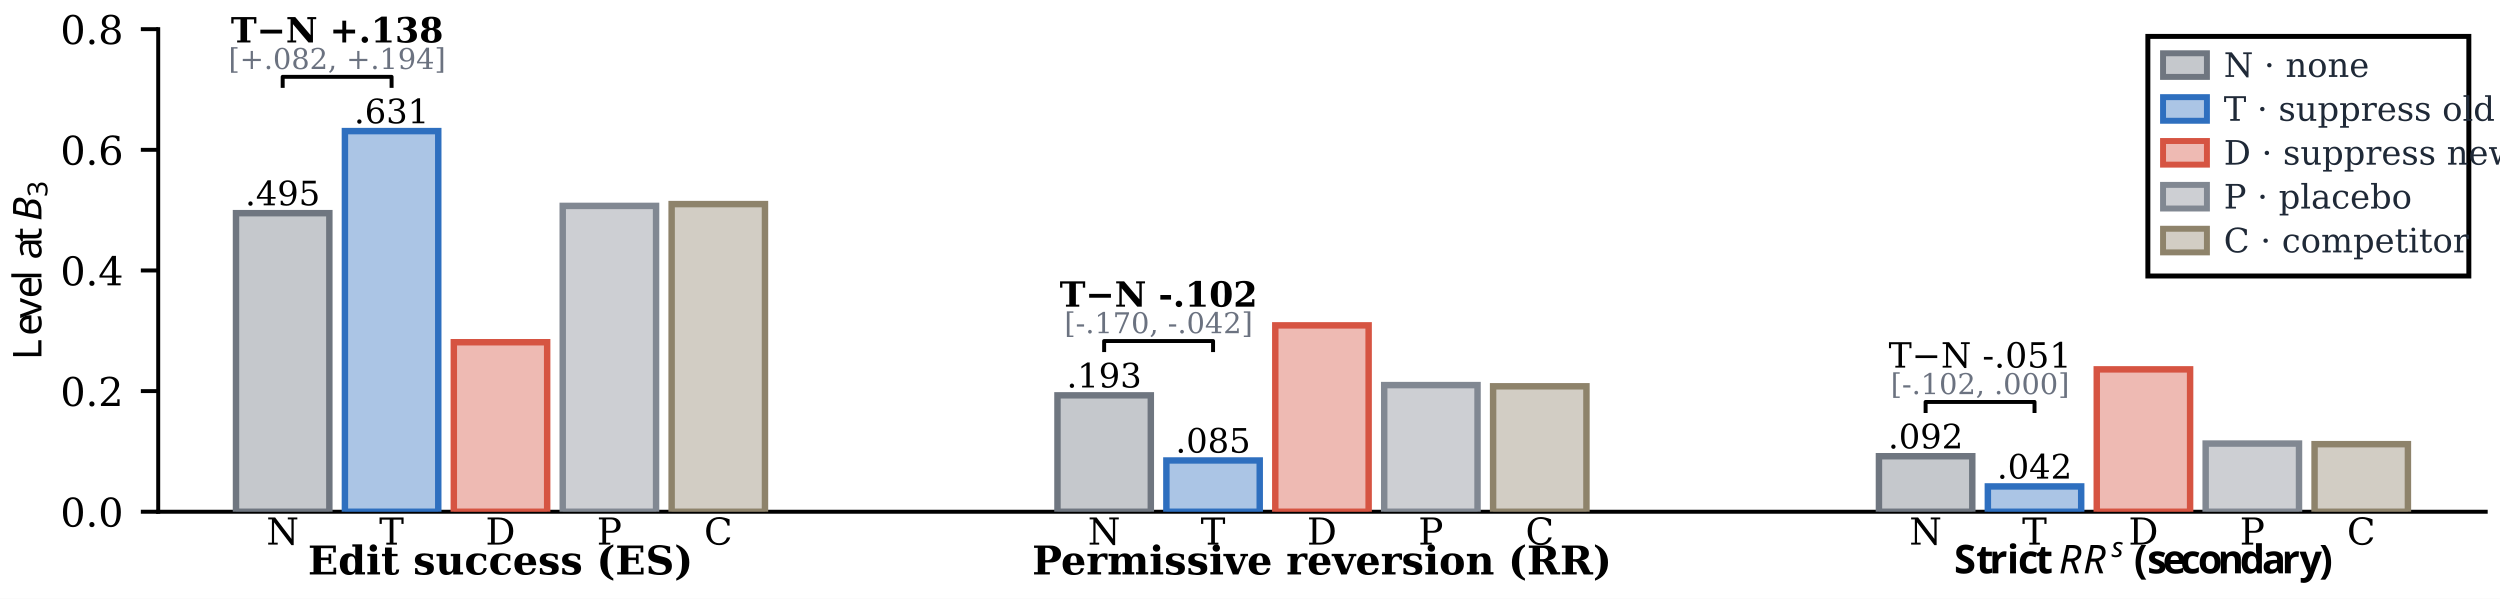
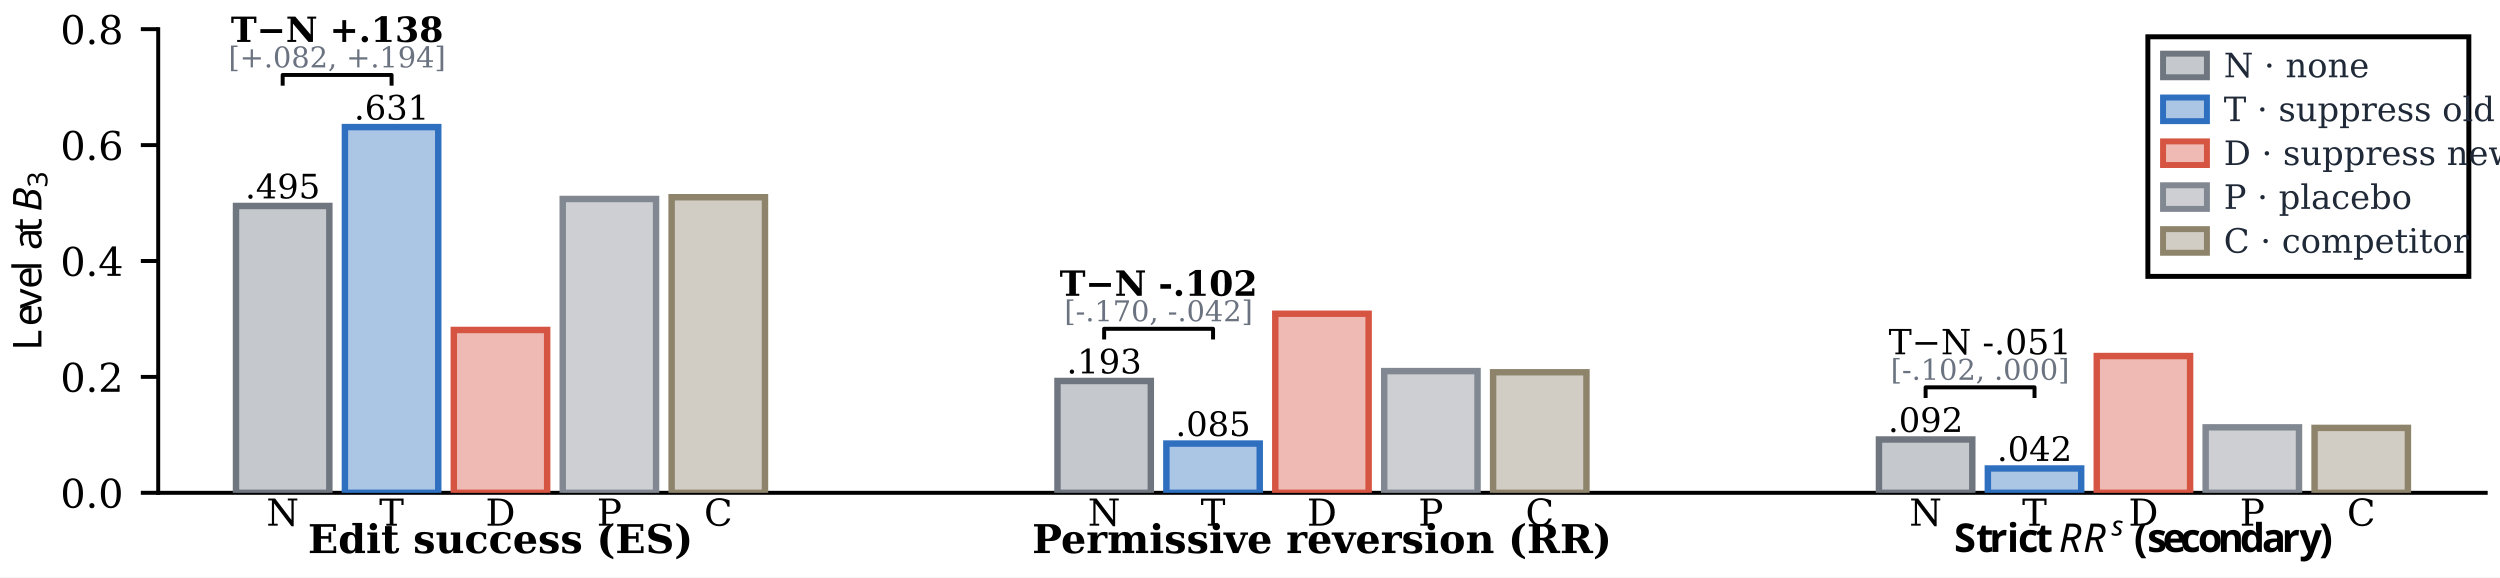
- <svg xmlns="http://www.w3.org/2000/svg" xmlns:xlink="http://www.w3.org/1999/xlink" width="503.76pt" height="120.64pt" viewBox="0 0 503.76 120.64" version="1.1">
+ <svg xmlns="http://www.w3.org/2000/svg" xmlns:xlink="http://www.w3.org/1999/xlink" width="503.76pt" height="116.329pt" viewBox="0 0 503.76 116.329" version="1.1">
  <defs>
    <style type="text/css">*{stroke-linejoin: round; stroke-linecap: butt}</style>
  </defs>
  <g id="figure_1">
    <g id="patch_1">
-       <path d="M 0 120.64 L 503.76 120.64 L 503.76 0 L 0 0 z " style="fill: #ffffff" />
+       <path d="M 0 116.329 L 503.76 116.329 L 503.76 0 L 0 0 z " style="fill: #ffffff" />
    </g>
    <g id="axes_1">
      <g id="patch_2">
-         <path d="M 31.88 103.119 L 500.88 103.119 L 500.88 5.88 L 31.88 5.88 z " style="fill: #ffffff" />
+         <path d="M 31.88 99.304 L 500.88 99.304 L 500.88 5.88 L 31.88 5.88 z " style="fill: #ffffff" />
      </g>
      <g id="matplotlib.axis_1">
        <g id="xtick_1">
          <g id="line2d_1" />
          <g id="text_1">
-             <text style="font-size: 7.5px; font-family: 'STIXGeneral', 'DejaVu Serif', serif; text-anchor: middle" x="56.96" y="109.744" transform="rotate(-0 56.96019 109.7438)">N</text>
+             <text style="font-size: 7.5px; font-family: 'STIXGeneral', 'DejaVu Serif', serif; text-anchor: middle" x="56.96" y="105.929" transform="rotate(-0 56.96019 105.9292)">N</text>
          </g>
        </g>
        <g id="xtick_2">
          <g id="line2d_2" />
          <g id="text_2">
-             <text style="font-size: 7.5px; font-family: 'STIXGeneral', 'DejaVu Serif', serif; text-anchor: middle" x="78.905" y="109.744" transform="rotate(-0 78.90535 109.7438)">T</text>
+             <text style="font-size: 7.5px; font-family: 'STIXGeneral', 'DejaVu Serif', serif; text-anchor: middle" x="78.905" y="105.929" transform="rotate(-0 78.90535 105.9292)">T</text>
          </g>
        </g>
        <g id="xtick_3">
          <g id="line2d_3" />
          <g id="text_3">
-             <text style="font-size: 7.5px; font-family: 'STIXGeneral', 'DejaVu Serif', serif; text-anchor: middle" x="100.851" y="109.744" transform="rotate(-0 100.8505 109.7438)">D</text>
+             <text style="font-size: 7.5px; font-family: 'STIXGeneral', 'DejaVu Serif', serif; text-anchor: middle" x="100.851" y="105.929" transform="rotate(-0 100.8505 105.9292)">D</text>
          </g>
        </g>
        <g id="xtick_4">
          <g id="line2d_4" />
          <g id="text_4">
-             <text style="font-size: 7.5px; font-family: 'STIXGeneral', 'DejaVu Serif', serif; text-anchor: middle" x="122.796" y="109.744" transform="rotate(-0 122.7957 109.7438)">P</text>
+             <text style="font-size: 7.5px; font-family: 'STIXGeneral', 'DejaVu Serif', serif; text-anchor: middle" x="122.796" y="105.929" transform="rotate(-0 122.7957 105.9292)">P</text>
          </g>
        </g>
        <g id="xtick_5">
          <g id="line2d_5" />
          <g id="text_5">
-             <text style="font-size: 7.5px; font-family: 'STIXGeneral', 'DejaVu Serif', serif; text-anchor: middle" x="144.741" y="109.744" transform="rotate(-0 144.7408 109.7438)">C</text>
+             <text style="font-size: 7.5px; font-family: 'STIXGeneral', 'DejaVu Serif', serif; text-anchor: middle" x="144.741" y="105.929" transform="rotate(-0 144.7408 105.9292)">C</text>
          </g>
        </g>
        <g id="xtick_6">
          <g id="line2d_6" />
          <g id="text_6">
-             <text style="font-size: 7.5px; font-family: 'STIXGeneral', 'DejaVu Serif', serif; text-anchor: middle" x="222.489" y="109.744" transform="rotate(-0 222.4894 109.7438)">N</text>
+             <text style="font-size: 7.5px; font-family: 'STIXGeneral', 'DejaVu Serif', serif; text-anchor: middle" x="222.489" y="105.929" transform="rotate(-0 222.4894 105.9292)">N</text>
          </g>
        </g>
        <g id="xtick_7">
          <g id="line2d_7" />
          <g id="text_7">
-             <text style="font-size: 7.5px; font-family: 'STIXGeneral', 'DejaVu Serif', serif; text-anchor: middle" x="244.435" y="109.744" transform="rotate(-0 244.4346 109.7438)">T</text>
+             <text style="font-size: 7.5px; font-family: 'STIXGeneral', 'DejaVu Serif', serif; text-anchor: middle" x="244.435" y="105.929" transform="rotate(-0 244.4346 105.9292)">T</text>
          </g>
        </g>
        <g id="xtick_8">
          <g id="line2d_8" />
          <g id="text_8">
-             <text style="font-size: 7.5px; font-family: 'STIXGeneral', 'DejaVu Serif', serif; text-anchor: middle" x="266.38" y="109.744" transform="rotate(-0 266.3798 109.7438)">D</text>
+             <text style="font-size: 7.5px; font-family: 'STIXGeneral', 'DejaVu Serif', serif; text-anchor: middle" x="266.38" y="105.929" transform="rotate(-0 266.3798 105.9292)">D</text>
          </g>
        </g>
        <g id="xtick_9">
          <g id="line2d_9" />
          <g id="text_9">
-             <text style="font-size: 7.5px; font-family: 'STIXGeneral', 'DejaVu Serif', serif; text-anchor: middle" x="288.325" y="109.744" transform="rotate(-0 288.3249 109.7438)">P</text>
+             <text style="font-size: 7.5px; font-family: 'STIXGeneral', 'DejaVu Serif', serif; text-anchor: middle" x="288.325" y="105.929" transform="rotate(-0 288.3249 105.9292)">P</text>
          </g>
        </g>
        <g id="xtick_10">
          <g id="line2d_10" />
          <g id="text_10">
-             <text style="font-size: 7.5px; font-family: 'STIXGeneral', 'DejaVu Serif', serif; text-anchor: middle" x="310.27" y="109.744" transform="rotate(-0 310.2701 109.7438)">C</text>
+             <text style="font-size: 7.5px; font-family: 'STIXGeneral', 'DejaVu Serif', serif; text-anchor: middle" x="310.27" y="105.929" transform="rotate(-0 310.2701 105.9292)">C</text>
          </g>
        </g>
        <g id="xtick_11">
          <g id="line2d_11" />
          <g id="text_11">
-             <text style="font-size: 7.5px; font-family: 'STIXGeneral', 'DejaVu Serif', serif; text-anchor: middle" x="388.019" y="109.744" transform="rotate(-0 388.0187 109.7438)">N</text>
+             <text style="font-size: 7.5px; font-family: 'STIXGeneral', 'DejaVu Serif', serif; text-anchor: middle" x="388.019" y="105.929" transform="rotate(-0 388.0187 105.9292)">N</text>
          </g>
        </g>
        <g id="xtick_12">
          <g id="line2d_12" />
          <g id="text_12">
-             <text style="font-size: 7.5px; font-family: 'STIXGeneral', 'DejaVu Serif', serif; text-anchor: middle" x="409.964" y="109.744" transform="rotate(-0 409.9638 109.7438)">T</text>
+             <text style="font-size: 7.5px; font-family: 'STIXGeneral', 'DejaVu Serif', serif; text-anchor: middle" x="409.964" y="105.929" transform="rotate(-0 409.9638 105.9292)">T</text>
          </g>
        </g>
        <g id="xtick_13">
          <g id="line2d_13" />
          <g id="text_13">
-             <text style="font-size: 7.5px; font-family: 'STIXGeneral', 'DejaVu Serif', serif; text-anchor: middle" x="431.909" y="109.744" transform="rotate(-0 431.909 109.7438)">D</text>
+             <text style="font-size: 7.5px; font-family: 'STIXGeneral', 'DejaVu Serif', serif; text-anchor: middle" x="431.909" y="105.929" transform="rotate(-0 431.909 105.9292)">D</text>
          </g>
        </g>
        <g id="xtick_14">
          <g id="line2d_14" />
          <g id="text_14">
-             <text style="font-size: 7.5px; font-family: 'STIXGeneral', 'DejaVu Serif', serif; text-anchor: middle" x="453.854" y="109.744" transform="rotate(-0 453.8542 109.7438)">P</text>
+             <text style="font-size: 7.5px; font-family: 'STIXGeneral', 'DejaVu Serif', serif; text-anchor: middle" x="453.854" y="105.929" transform="rotate(-0 453.8542 105.9292)">P</text>
          </g>
        </g>
        <g id="xtick_15">
          <g id="line2d_15" />
          <g id="text_15">
-             <text style="font-size: 7.5px; font-family: 'STIXGeneral', 'DejaVu Serif', serif; text-anchor: middle" x="475.799" y="109.744" transform="rotate(-0 475.7993 109.7438)">C</text>
+             <text style="font-size: 7.5px; font-family: 'STIXGeneral', 'DejaVu Serif', serif; text-anchor: middle" x="475.799" y="105.929" transform="rotate(-0 475.7993 105.9292)">C</text>
          </g>
        </g>
      </g>
      <g id="matplotlib.axis_2">
        <g id="ytick_1">
          <g id="line2d_16">
            <defs>
              <path id="mbc49f7c430" d="M 0 0 L -3.5 0 " style="stroke: #000000; stroke-width: 0.8" />
            </defs>
            <g>
-               <use xlink:href="#mbc49f7c430" x="31.88" y="103.119" style="stroke: #000000; stroke-width: 0.8" />
+               <use xlink:href="#mbc49f7c430" x="31.88" y="99.304" style="stroke: #000000; stroke-width: 0.8" />
            </g>
          </g>
          <g id="text_16">
-             <text style="font-size: 8px; font-family: 'STIXGeneral', 'DejaVu Serif', serif; text-anchor: end" x="24.88" y="106.119" transform="rotate(-0 24.88 106.1188)">0.0</text>
+             <text style="font-size: 8px; font-family: 'STIXGeneral', 'DejaVu Serif', serif; text-anchor: end" x="24.88" y="102.304" transform="rotate(-0 24.88 102.3042)">0.0</text>
          </g>
        </g>
        <g id="ytick_2">
          <g id="line2d_17">
            <g>
-               <use xlink:href="#mbc49f7c430" x="31.88" y="78.809" style="stroke: #000000; stroke-width: 0.8" />
+               <use xlink:href="#mbc49f7c430" x="31.88" y="75.948" style="stroke: #000000; stroke-width: 0.8" />
            </g>
          </g>
          <g id="text_17">
-             <text style="font-size: 8px; font-family: 'STIXGeneral', 'DejaVu Serif', serif; text-anchor: end" x="24.88" y="81.809" transform="rotate(-0 24.88 81.80913)">0.2</text>
+             <text style="font-size: 8px; font-family: 'STIXGeneral', 'DejaVu Serif', serif; text-anchor: end" x="24.88" y="78.948" transform="rotate(-0 24.88 78.94816)">0.2</text>
          </g>
        </g>
        <g id="ytick_3">
          <g id="line2d_18">
            <g>
-               <use xlink:href="#mbc49f7c430" x="31.88" y="54.499" style="stroke: #000000; stroke-width: 0.8" />
+               <use xlink:href="#mbc49f7c430" x="31.88" y="52.592" style="stroke: #000000; stroke-width: 0.8" />
            </g>
          </g>
          <g id="text_18">
-             <text style="font-size: 8px; font-family: 'STIXGeneral', 'DejaVu Serif', serif; text-anchor: end" x="24.88" y="57.499" transform="rotate(-0 24.88 57.49942)">0.4</text>
+             <text style="font-size: 8px; font-family: 'STIXGeneral', 'DejaVu Serif', serif; text-anchor: end" x="24.88" y="55.592" transform="rotate(-0 24.88 55.59211)">0.4</text>
          </g>
        </g>
        <g id="ytick_4">
          <g id="line2d_19">
            <g>
-               <use xlink:href="#mbc49f7c430" x="31.88" y="30.19" style="stroke: #000000; stroke-width: 0.8" />
+               <use xlink:href="#mbc49f7c430" x="31.88" y="29.236" style="stroke: #000000; stroke-width: 0.8" />
            </g>
          </g>
          <g id="text_19">
-             <text style="font-size: 8px; font-family: 'STIXGeneral', 'DejaVu Serif', serif; text-anchor: end" x="24.88" y="33.19" transform="rotate(-0 24.88 33.18971)">0.6</text>
+             <text style="font-size: 8px; font-family: 'STIXGeneral', 'DejaVu Serif', serif; text-anchor: end" x="24.88" y="32.236" transform="rotate(-0 24.88 32.23606)">0.6</text>
          </g>
        </g>
        <g id="ytick_5">
          <g id="line2d_20">
            <g>
              <use xlink:href="#mbc49f7c430" x="31.88" y="5.88" style="stroke: #000000; stroke-width: 0.8" />
            </g>
          </g>
          <g id="text_20">
            <text style="font-size: 8px; font-family: 'STIXGeneral', 'DejaVu Serif', serif; text-anchor: end" x="24.88" y="8.88" transform="rotate(-0 24.88 8.88)">0.8</text>
          </g>
        </g>
        <g id="text_21">
-           <g transform="translate(8.88 72.53942) rotate(-90)">
+           <g transform="translate(8.88 70.63211) rotate(-90)">
            <text>
              <tspan x="0" y="-0.531" style="font-size: 8px; font-family: 'STIXGeneral'">L</tspan>
              <tspan x="4.888" y="-0.531" style="font-size: 8px; font-family: 'STIXGeneral'">e</tspan>
              <tspan x="8.44" y="-0.531" style="font-size: 8px; font-family: 'STIXGeneral'">v</tspan>
              <tspan x="12.44" y="-0.531" style="font-size: 8px; font-family: 'STIXGeneral'">e</tspan>
              <tspan x="15.992" y="-0.531" style="font-size: 8px; font-family: 'STIXGeneral'">l</tspan>
              <tspan x="18.216" y="-0.531" style="font-size: 8px; font-family: 'STIXGeneral'"> </tspan>
              <tspan x="20.216" y="-0.531" style="font-size: 8px; font-family: 'STIXGeneral'">a</tspan>
              <tspan x="23.768" y="-0.531" style="font-size: 8px; font-family: 'STIXGeneral'">t</tspan>
              <tspan x="25.992" y="-0.531" style="font-size: 8px; font-family: 'STIXGeneral'"> </tspan>
              <tspan x="27.992" y="-0.531" style="font-style: italic; font-size: 8px; font-family: 'STIXGeneral'">B</tspan>
              <tspan x="32.88" y="0.669" style="font-size: 5.6px; font-family: 'STIXGeneral'">3</tspan>
            </text>
          </g>
        </g>
      </g>
      <g id="patch_3">
-         <path d="M 31.88 103.119 L 31.88 5.88 " style="fill: none; stroke: #000000; stroke-width: 0.8; stroke-linejoin: miter; stroke-linecap: square" />
+         <path d="M 31.88 99.304 L 31.88 5.88 " style="fill: none; stroke: #000000; stroke-width: 0.8; stroke-linejoin: miter; stroke-linecap: square" />
      </g>
      <g id="patch_4">
-         <path d="M 31.88 103.119 L 500.88 103.119 " style="fill: none; stroke: #000000; stroke-width: 0.8; stroke-linejoin: miter; stroke-linecap: square" />
+         <path d="M 31.88 99.304 L 500.88 99.304 " style="fill: none; stroke: #000000; stroke-width: 0.8; stroke-linejoin: miter; stroke-linecap: square" />
      </g>
      <g id="patch_5">
-         <path d="M 47.555 103.119 L 66.365 103.119 L 66.365 42.952 L 47.555 42.952 z " clip-path="url(#p5ff59bbae6)" style="fill: #6f7680; fill-opacity: 0.4; stroke: #6f7680; stroke-width: 1.3; stroke-linejoin: miter" />
+         <path d="M 47.555 99.304 L 66.365 99.304 L 66.365 41.498 L 47.555 41.498 z " clip-path="url(#p9f3fdbaadb)" style="fill: #6f7680; fill-opacity: 0.4; stroke: #6f7680; stroke-width: 1.3; stroke-linejoin: miter" />
      </g>
      <g id="patch_6">
-         <path d="M 69.5 103.119 L 88.31 103.119 L 88.31 26.422 L 69.5 26.422 z " clip-path="url(#p5ff59bbae6)" style="fill: #2e6fbf; fill-opacity: 0.4; stroke: #2e6fbf; stroke-width: 1.3; stroke-linejoin: miter" />
+         <path d="M 69.5 99.304 L 88.31 99.304 L 88.31 25.616 L 69.5 25.616 z " clip-path="url(#p9f3fdbaadb)" style="fill: #2e6fbf; fill-opacity: 0.4; stroke: #2e6fbf; stroke-width: 1.3; stroke-linejoin: miter" />
      </g>
      <g id="patch_7">
-         <path d="M 91.445 103.119 L 110.256 103.119 L 110.256 68.964 L 91.445 68.964 z " clip-path="url(#p5ff59bbae6)" style="fill: #d65442; fill-opacity: 0.4; stroke: #d65442; stroke-width: 1.3; stroke-linejoin: miter" />
+         <path d="M 91.445 99.304 L 110.256 99.304 L 110.256 66.489 L 91.445 66.489 z " clip-path="url(#p9f3fdbaadb)" style="fill: #d65442; fill-opacity: 0.4; stroke: #d65442; stroke-width: 1.3; stroke-linejoin: miter" />
      </g>
      <g id="patch_8">
-         <path d="M 113.391 103.119 L 132.201 103.119 L 132.201 41.494 L 113.391 41.494 z " clip-path="url(#p5ff59bbae6)" style="fill: url(#h55635ff475); fill-opacity: 0.4; stroke: #818892; stroke-width: 1.3; stroke-linejoin: miter" />
+         <path d="M 113.391 99.304 L 132.201 99.304 L 132.201 40.097 L 113.391 40.097 z " clip-path="url(#p9f3fdbaadb)" style="fill: url(#h55635ff475); fill-opacity: 0.4; stroke: #818892; stroke-width: 1.3; stroke-linejoin: miter" />
      </g>
      <g id="patch_9">
-         <path d="M 135.336 103.119 L 154.146 103.119 L 154.146 41.129 L 135.336 41.129 z " clip-path="url(#p5ff59bbae6)" style="fill: url(#h668cf0368a); fill-opacity: 0.4; stroke: #8e836b; stroke-width: 1.3; stroke-linejoin: miter" />
+         <path d="M 135.336 99.304 L 154.146 99.304 L 154.146 39.746 L 135.336 39.746 z " clip-path="url(#p9f3fdbaadb)" style="fill: url(#h668cf0368a); fill-opacity: 0.4; stroke: #8e836b; stroke-width: 1.3; stroke-linejoin: miter" />
      </g>
      <g id="text_22">
-         <text style="font-size: 6.8px; font-family: 'STIXGeneral', 'DejaVu Serif', serif; text-anchor: middle" x="56.96" y="41.372" transform="rotate(-0 56.96019 41.37217)">.495</text>
+         <text style="font-size: 6.8px; font-family: 'STIXGeneral', 'DejaVu Serif', serif; text-anchor: middle" x="56.96" y="39.98" transform="rotate(-0 56.96019 39.97984)">.495</text>
      </g>
      <g id="text_23">
-         <text style="font-size: 6.8px; font-family: 'STIXGeneral', 'DejaVu Serif', serif; text-anchor: middle" x="78.905" y="24.842" transform="rotate(-0 78.90535 24.84157)">.631</text>
+         <text style="font-size: 6.8px; font-family: 'STIXGeneral', 'DejaVu Serif', serif; text-anchor: middle" x="78.905" y="24.098" transform="rotate(-0 78.90535 24.09772)">.631</text>
      </g>
      <g id="text_24">
-         <text style="font-weight: 700; font-size: 7px; font-family: 'STIXGeneral', 'DejaVu Serif', serif; text-anchor: middle" x="67.933" y="8.554" transform="rotate(-0 67.93277 8.554068)">T−N +.138</text>
+         <text style="font-weight: 700; font-size: 7px; font-family: 'STIXGeneral', 'DejaVu Serif', serif; text-anchor: middle" x="67.933" y="8.449" transform="rotate(-0 67.93277 8.449166)">T−N +.138</text>
      </g>
      <g id="text_25">
-         <text style="font-size: 5.8px; font-family: 'STIXGeneral', 'DejaVu Serif', serif; text-anchor: middle; fill: #6b7280" x="67.933" y="13.902" transform="rotate(-0 67.93277 13.9022)">[+.082, +.194]</text>
+         <text style="font-size: 5.8px; font-family: 'STIXGeneral', 'DejaVu Serif', serif; text-anchor: middle; fill: #6b7280" x="67.933" y="13.587" transform="rotate(-0 67.93277 13.5875)">[+.082, +.194]</text>
      </g>
      <g id="text_26">
-         <text style="font-weight: 700; font-size: 8px; font-family: 'STIXGeneral', 'DejaVu Serif', serif; text-anchor: middle" x="100.851" y="115.76" transform="rotate(-0 100.8505 115.7599)">Edit success (ES)</text>
+         <text style="font-weight: 700; font-size: 8px; font-family: 'STIXGeneral', 'DejaVu Serif', serif; text-anchor: middle" x="100.851" y="111.449" transform="rotate(-0 100.8505 111.4494)">Edit success (ES)</text>
      </g>
      <g id="patch_10">
-         <path d="M 213.084 103.119 L 231.895 103.119 L 231.895 79.66 L 213.084 79.66 z " clip-path="url(#p5ff59bbae6)" style="fill: #6f7680; fill-opacity: 0.4; stroke: #6f7680; stroke-width: 1.3; stroke-linejoin: miter" />
+         <path d="M 213.084 99.304 L 231.895 99.304 L 231.895 76.766 L 213.084 76.766 z " clip-path="url(#p9f3fdbaadb)" style="fill: #6f7680; fill-opacity: 0.4; stroke: #6f7680; stroke-width: 1.3; stroke-linejoin: miter" />
      </g>
      <g id="patch_11">
-         <path d="M 235.03 103.119 L 253.84 103.119 L 253.84 92.787 L 235.03 92.787 z " clip-path="url(#p5ff59bbae6)" style="fill: #2e6fbf; fill-opacity: 0.4; stroke: #2e6fbf; stroke-width: 1.3; stroke-linejoin: miter" />
+         <path d="M 235.03 99.304 L 253.84 99.304 L 253.84 89.378 L 235.03 89.378 z " clip-path="url(#p9f3fdbaadb)" style="fill: #2e6fbf; fill-opacity: 0.4; stroke: #2e6fbf; stroke-width: 1.3; stroke-linejoin: miter" />
      </g>
      <g id="patch_12">
-         <path d="M 256.975 103.119 L 275.785 103.119 L 275.785 65.56 L 256.975 65.56 z " clip-path="url(#p5ff59bbae6)" style="fill: #d65442; fill-opacity: 0.4; stroke: #d65442; stroke-width: 1.3; stroke-linejoin: miter" />
+         <path d="M 256.975 99.304 L 275.785 99.304 L 275.785 63.219 L 256.975 63.219 z " clip-path="url(#p9f3fdbaadb)" style="fill: #d65442; fill-opacity: 0.4; stroke: #d65442; stroke-width: 1.3; stroke-linejoin: miter" />
      </g>
      <g id="patch_13">
-         <path d="M 278.92 103.119 L 297.73 103.119 L 297.73 77.594 L 278.92 77.594 z " clip-path="url(#p5ff59bbae6)" style="fill: url(#h55635ff475); fill-opacity: 0.4; stroke: #818892; stroke-width: 1.3; stroke-linejoin: miter" />
+         <path d="M 278.92 99.304 L 297.73 99.304 L 297.73 74.78 L 278.92 74.78 z " clip-path="url(#p9f3fdbaadb)" style="fill: url(#h55635ff475); fill-opacity: 0.4; stroke: #818892; stroke-width: 1.3; stroke-linejoin: miter" />
      </g>
      <g id="patch_14">
-         <path d="M 300.865 103.119 L 319.675 103.119 L 319.675 77.837 L 300.865 77.837 z " clip-path="url(#p5ff59bbae6)" style="fill: url(#h668cf0368a); fill-opacity: 0.4; stroke: #8e836b; stroke-width: 1.3; stroke-linejoin: miter" />
+         <path d="M 300.865 99.304 L 319.675 99.304 L 319.675 75.014 L 300.865 75.014 z " clip-path="url(#p9f3fdbaadb)" style="fill: url(#h668cf0368a); fill-opacity: 0.4; stroke: #8e836b; stroke-width: 1.3; stroke-linejoin: miter" />
      </g>
      <g id="text_27">
-         <text style="font-size: 6.8px; font-family: 'STIXGeneral', 'DejaVu Serif', serif; text-anchor: middle" x="222.489" y="78.08" transform="rotate(-0 222.4894 78.07984)">.193</text>
+         <text style="font-size: 6.8px; font-family: 'STIXGeneral', 'DejaVu Serif', serif; text-anchor: middle" x="222.489" y="75.247" transform="rotate(-0 222.4894 75.24748)">.193</text>
      </g>
      <g id="text_28">
-         <text style="font-size: 6.8px; font-family: 'STIXGeneral', 'DejaVu Serif', serif; text-anchor: middle" x="244.435" y="91.207" transform="rotate(-0 244.4346 91.20708)">.085</text>
+         <text style="font-size: 6.8px; font-family: 'STIXGeneral', 'DejaVu Serif', serif; text-anchor: middle" x="244.435" y="87.86" transform="rotate(-0 244.4346 87.85975)">.085</text>
      </g>
      <g id="text_29">
-         <text style="font-weight: 700; font-size: 7px; font-family: 'STIXGeneral', 'DejaVu Serif', serif; text-anchor: middle" x="233.462" y="61.792" transform="rotate(-0 233.462 61.79233)">T−N -.102</text>
+         <text style="font-weight: 700; font-size: 7px; font-family: 'STIXGeneral', 'DejaVu Serif', serif; text-anchor: middle" x="233.462" y="59.599" transform="rotate(-0 233.462 59.59893)">T−N -.102</text>
      </g>
      <g id="text_30">
-         <text style="font-size: 5.8px; font-family: 'STIXGeneral', 'DejaVu Serif', serif; text-anchor: middle; fill: #6b7280" x="233.462" y="67.14" transform="rotate(-0 233.462 67.14047)">[-.170, -.042]</text>
+         <text style="font-size: 5.8px; font-family: 'STIXGeneral', 'DejaVu Serif', serif; text-anchor: middle; fill: #6b7280" x="233.462" y="64.737" transform="rotate(-0 233.462 64.73726)">[-.170, -.042]</text>
      </g>
      <g id="text_31">
-         <text style="font-weight: 700; font-size: 8px; font-family: 'STIXGeneral', 'DejaVu Serif', serif; text-anchor: middle" x="266.38" y="115.76" transform="rotate(-0 266.3798 115.7599)">Permissive reversion (RR)</text>
+         <text style="font-weight: 700; font-size: 8px; font-family: 'STIXGeneral', 'DejaVu Serif', serif; text-anchor: middle" x="266.38" y="111.449" transform="rotate(-0 266.3798 111.4494)">Permissive reversion (RR)</text>
      </g>
      <g id="patch_15">
-         <path d="M 378.614 103.119 L 397.424 103.119 L 397.424 91.936 L 378.614 91.936 z " clip-path="url(#p5ff59bbae6)" style="fill: #6f7680; fill-opacity: 0.4; stroke: #6f7680; stroke-width: 1.3; stroke-linejoin: miter" />
+         <path d="M 378.614 99.304 L 397.424 99.304 L 397.424 88.56 L 378.614 88.56 z " clip-path="url(#p9f3fdbaadb)" style="fill: #6f7680; fill-opacity: 0.4; stroke: #6f7680; stroke-width: 1.3; stroke-linejoin: miter" />
      </g>
      <g id="patch_16">
-         <path d="M 400.559 103.119 L 419.369 103.119 L 419.369 98.014 L 400.559 98.014 z " clip-path="url(#p5ff59bbae6)" style="fill: #2e6fbf; fill-opacity: 0.4; stroke: #2e6fbf; stroke-width: 1.3; stroke-linejoin: miter" />
+         <path d="M 400.559 99.304 L 419.369 99.304 L 419.369 94.399 L 400.559 94.399 z " clip-path="url(#p9f3fdbaadb)" style="fill: #2e6fbf; fill-opacity: 0.4; stroke: #2e6fbf; stroke-width: 1.3; stroke-linejoin: miter" />
      </g>
      <g id="patch_17">
-         <path d="M 422.504 103.119 L 441.314 103.119 L 441.314 74.433 L 422.504 74.433 z " clip-path="url(#p5ff59bbae6)" style="fill: #d65442; fill-opacity: 0.4; stroke: #d65442; stroke-width: 1.3; stroke-linejoin: miter" />
+         <path d="M 422.504 99.304 L 441.314 99.304 L 441.314 71.744 L 422.504 71.744 z " clip-path="url(#p9f3fdbaadb)" style="fill: #d65442; fill-opacity: 0.4; stroke: #d65442; stroke-width: 1.3; stroke-linejoin: miter" />
      </g>
      <g id="patch_18">
-         <path d="M 444.449 103.119 L 463.259 103.119 L 463.259 89.384 L 444.449 89.384 z " clip-path="url(#p5ff59bbae6)" style="fill: url(#h55635ff475); fill-opacity: 0.4; stroke: #818892; stroke-width: 1.3; stroke-linejoin: miter" />
+         <path d="M 444.449 99.304 L 463.259 99.304 L 463.259 86.108 L 444.449 86.108 z " clip-path="url(#p9f3fdbaadb)" style="fill: url(#h55635ff475); fill-opacity: 0.4; stroke: #818892; stroke-width: 1.3; stroke-linejoin: miter" />
      </g>
      <g id="patch_19">
-         <path d="M 466.394 103.119 L 485.204 103.119 L 485.204 89.505 L 466.394 89.505 z " clip-path="url(#p5ff59bbae6)" style="fill: url(#h668cf0368a); fill-opacity: 0.4; stroke: #8e836b; stroke-width: 1.3; stroke-linejoin: miter" />
+         <path d="M 466.394 99.304 L 485.204 99.304 L 485.204 86.225 L 466.394 86.225 z " clip-path="url(#p9f3fdbaadb)" style="fill: url(#h668cf0368a); fill-opacity: 0.4; stroke: #8e836b; stroke-width: 1.3; stroke-linejoin: miter" />
      </g>
      <g id="text_32">
-         <text style="font-size: 6.8px; font-family: 'STIXGeneral', 'DejaVu Serif', serif; text-anchor: middle" x="388.019" y="90.356" transform="rotate(-0 388.0187 90.35624)">.092</text>
+         <text style="font-size: 6.8px; font-family: 'STIXGeneral', 'DejaVu Serif', serif; text-anchor: middle" x="388.019" y="87.042" transform="rotate(-0 388.0187 87.04229)">.092</text>
      </g>
      <g id="text_33">
-         <text style="font-size: 6.8px; font-family: 'STIXGeneral', 'DejaVu Serif', serif; text-anchor: middle" x="409.964" y="96.434" transform="rotate(-0 409.9638 96.43367)">.042</text>
+         <text style="font-size: 6.8px; font-family: 'STIXGeneral', 'DejaVu Serif', serif; text-anchor: middle" x="409.964" y="92.881" transform="rotate(-0 409.9638 92.8813)">.042</text>
      </g>
      <g id="text_34">
-         <text style="font-size: 7px; font-family: 'STIXGeneral', 'DejaVu Serif', serif; text-anchor: middle" x="398.991" y="74.069" transform="rotate(-0 398.9913 74.06873)">T−N -.051</text>
+         <text style="font-size: 7px; font-family: 'STIXGeneral', 'DejaVu Serif', serif; text-anchor: middle" x="398.991" y="71.394" transform="rotate(-0 398.9913 71.39373)">T−N -.051</text>
      </g>
      <g id="text_35">
-         <text style="font-size: 5.8px; font-family: 'STIXGeneral', 'DejaVu Serif', serif; text-anchor: middle; fill: #6b7280" x="398.991" y="79.417" transform="rotate(-0 398.9913 79.41687)">[-.102, .000]</text>
+         <text style="font-size: 5.8px; font-family: 'STIXGeneral', 'DejaVu Serif', serif; text-anchor: middle; fill: #6b7280" x="398.991" y="76.532" transform="rotate(-0 398.9913 76.53207)">[-.102, .000]</text>
      </g>
      <g id="text_36">
-         <g transform="translate(393.749 115.7599)">
+         <g transform="translate(393.749 111.4494)">
          <text>
            <tspan x="0" y="-0.224" style="font-weight: 700; font-size: 8px; font-family: 'STIXGeneral'">S</tspan>
            <tspan x="4.448" y="-0.224" style="font-weight: 700; font-size: 8px; font-family: 'STIXGeneral'">t</tspan>
            <tspan x="7.112" y="-0.224" style="font-weight: 700; font-size: 8px; font-family: 'STIXGeneral'">r</tspan>
            <tspan x="10.664" y="-0.224" style="font-weight: 700; font-size: 8px; font-family: 'STIXGeneral'">i</tspan>
            <tspan x="12.888" y="-0.224" style="font-weight: 700; font-size: 8px; font-family: 'STIXGeneral'">c</tspan>
            <tspan x="16.44" y="-0.224" style="font-weight: 700; font-size: 8px; font-family: 'STIXGeneral'">t</tspan>
            <tspan x="19.104" y="-0.224" style="font-weight: 700; font-size: 8px; font-family: 'STIXGeneral'"> </tspan>
            <tspan x="34.262" y="-0.224" style="font-weight: 700; font-size: 8px; font-family: 'STIXGeneral'"> </tspan>
            <tspan x="36.262" y="-0.224" style="font-weight: 700; font-size: 8px; font-family: 'STIXGeneral'">(</tspan>
            <tspan x="38.926" y="-0.224" style="font-weight: 700; font-size: 8px; font-family: 'STIXGeneral'">s</tspan>
            <tspan x="42.038" y="-0.224" style="font-weight: 700; font-size: 8px; font-family: 'STIXGeneral'">e</tspan>
            <tspan x="45.59" y="-0.224" style="font-weight: 700; font-size: 8px; font-family: 'STIXGeneral'">c</tspan>
            <tspan x="49.142" y="-0.224" style="font-weight: 700; font-size: 8px; font-family: 'STIXGeneral'">o</tspan>
            <tspan x="53.142" y="-0.224" style="font-weight: 700; font-size: 8px; font-family: 'STIXGeneral'">n</tspan>
            <tspan x="57.59" y="-0.224" style="font-weight: 700; font-size: 8px; font-family: 'STIXGeneral'">d</tspan>
            <tspan x="62.038" y="-0.224" style="font-weight: 700; font-size: 8px; font-family: 'STIXGeneral'">a</tspan>
            <tspan x="66.038" y="-0.224" style="font-weight: 700; font-size: 8px; font-family: 'STIXGeneral'">r</tspan>
            <tspan x="69.589" y="-0.224" style="font-weight: 700; font-size: 8px; font-family: 'STIXGeneral'">y</tspan>
            <tspan x="73.589" y="-0.224" style="font-weight: 700; font-size: 8px; font-family: 'STIXGeneral'">)</tspan>
            <tspan x="21.104" y="-0.224" style="font-style: italic; font-size: 8px; font-family: 'STIXGeneral'">R</tspan>
            <tspan x="25.992" y="-0.224" style="font-style: italic; font-size: 8px; font-family: 'STIXGeneral'">R</tspan>
            <tspan x="31.724" y="-3.528" style="font-style: italic; font-size: 5.6px; font-family: 'STIXGeneral'">s</tspan>
          </text>
        </g>
      </g>
      <g id="line2d_21">
-         <path d="M 56.96 17.306 L 56.96 15.482 L 78.905 15.482 L 78.905 17.306 " clip-path="url(#p5ff59bbae6)" style="fill: none; stroke: #000000; stroke-width: 0.8; stroke-linecap: square" />
+         <path d="M 56.96 16.857 L 56.96 15.106 L 78.905 15.106 L 78.905 16.857 " clip-path="url(#p9f3fdbaadb)" style="fill: none; stroke: #000000; stroke-width: 0.8; stroke-linecap: square" />
      </g>
      <g id="line2d_22">
-         <path d="M 222.489 70.544 L 222.489 68.721 L 244.435 68.721 L 244.435 70.544 " clip-path="url(#p5ff59bbae6)" style="fill: none; stroke: #000000; stroke-width: 0.8; stroke-linecap: square" />
+         <path d="M 222.489 68.007 L 222.489 66.255 L 244.435 66.255 L 244.435 68.007 " clip-path="url(#p9f3fdbaadb)" style="fill: none; stroke: #000000; stroke-width: 0.8; stroke-linecap: square" />
      </g>
      <g id="line2d_23">
-         <path d="M 388.019 82.82 L 388.019 80.997 L 409.964 80.997 L 409.964 82.82 " clip-path="url(#p5ff59bbae6)" style="fill: none; stroke: #000000; stroke-width: 0.8; stroke-linecap: square" />
+         <path d="M 388.019 79.802 L 388.019 78.05 L 409.964 78.05 L 409.964 79.802 " clip-path="url(#p9f3fdbaadb)" style="fill: none; stroke: #000000; stroke-width: 0.8; stroke-linecap: square" />
      </g>
      <g id="legend_1">
        <g id="patch_20">
-           <path d="M 432.803 55.615 L 497.48 55.615 L 497.48 7.335 L 432.803 7.335 z " style="fill: #ffffff; stroke: #000000; stroke-linejoin: miter" />
+           <path d="M 432.803 55.692 L 497.48 55.692 L 497.48 7.412 L 432.803 7.412 z " style="fill: #ffffff; stroke: #000000; stroke-linejoin: miter" />
        </g>
        <g id="patch_21">
-           <path d="M 435.863 15.495 L 444.703 15.495 L 444.703 10.735 L 435.863 10.735 z " style="fill: #6f7680; fill-opacity: 0.4; stroke: #6f7680; stroke-width: 1.2; stroke-linejoin: miter" />
+           <path d="M 435.863 15.572 L 444.703 15.572 L 444.703 10.812 L 435.863 10.812 z " style="fill: #6f7680; fill-opacity: 0.4; stroke: #6f7680; stroke-width: 1.2; stroke-linejoin: miter" />
        </g>
        <g id="text_37">
-           <text style="font-size: 6.8px; font-family: 'STIXGeneral', 'DejaVu Serif', serif; text-anchor: start; fill: #1f2937" x="448.103" y="15.495" transform="rotate(-0 448.103 15.49522)">N · none</text>
+           <text style="font-size: 6.8px; font-family: 'STIXGeneral', 'DejaVu Serif', serif; text-anchor: start; fill: #1f2937" x="448.103" y="15.572" transform="rotate(-0 448.103 15.57152)">N · none</text>
        </g>
        <g id="patch_22">
-           <path d="M 435.863 24.335 L 444.703 24.335 L 444.703 19.575 L 435.863 19.575 z " style="fill: #2e6fbf; fill-opacity: 0.4; stroke: #2e6fbf; stroke-width: 1.2; stroke-linejoin: miter" />
+           <path d="M 435.863 24.412 L 444.703 24.412 L 444.703 19.652 L 435.863 19.652 z " style="fill: #2e6fbf; fill-opacity: 0.4; stroke: #2e6fbf; stroke-width: 1.2; stroke-linejoin: miter" />
        </g>
        <g id="text_38">
-           <text style="font-size: 6.8px; font-family: 'STIXGeneral', 'DejaVu Serif', serif; text-anchor: start; fill: #1f2937" x="448.103" y="24.335" transform="rotate(-0 448.103 24.33522)">T · suppress old</text>
+           <text style="font-size: 6.8px; font-family: 'STIXGeneral', 'DejaVu Serif', serif; text-anchor: start; fill: #1f2937" x="448.103" y="24.412" transform="rotate(-0 448.103 24.41152)">T · suppress old</text>
        </g>
        <g id="patch_23">
-           <path d="M 435.863 33.175 L 444.703 33.175 L 444.703 28.415 L 435.863 28.415 z " style="fill: #d65442; fill-opacity: 0.4; stroke: #d65442; stroke-width: 1.2; stroke-linejoin: miter" />
+           <path d="M 435.863 33.252 L 444.703 33.252 L 444.703 28.492 L 435.863 28.492 z " style="fill: #d65442; fill-opacity: 0.4; stroke: #d65442; stroke-width: 1.2; stroke-linejoin: miter" />
        </g>
        <g id="text_39">
-           <text style="font-size: 6.8px; font-family: 'STIXGeneral', 'DejaVu Serif', serif; text-anchor: start; fill: #1f2937" x="448.103" y="33.175" transform="rotate(-0 448.103 33.17522)">D · suppress new</text>
+           <text style="font-size: 6.8px; font-family: 'STIXGeneral', 'DejaVu Serif', serif; text-anchor: start; fill: #1f2937" x="448.103" y="33.252" transform="rotate(-0 448.103 33.25152)">D · suppress new</text>
        </g>
        <g id="patch_24">
-           <path d="M 435.863 42.015 L 444.703 42.015 L 444.703 37.255 L 435.863 37.255 z " style="fill: url(#h55635ff475); fill-opacity: 0.4; stroke: #818892; stroke-width: 1.2; stroke-linejoin: miter" />
+           <path d="M 435.863 42.092 L 444.703 42.092 L 444.703 37.332 L 435.863 37.332 z " style="fill: url(#h55635ff475); fill-opacity: 0.4; stroke: #818892; stroke-width: 1.2; stroke-linejoin: miter" />
        </g>
        <g id="text_40">
-           <text style="font-size: 6.8px; font-family: 'STIXGeneral', 'DejaVu Serif', serif; text-anchor: start; fill: #1f2937" x="448.103" y="42.015" transform="rotate(-0 448.103 42.01522)">P · placebo</text>
+           <text style="font-size: 6.8px; font-family: 'STIXGeneral', 'DejaVu Serif', serif; text-anchor: start; fill: #1f2937" x="448.103" y="42.092" transform="rotate(-0 448.103 42.09152)">P · placebo</text>
        </g>
        <g id="patch_25">
-           <path d="M 435.863 50.855 L 444.703 50.855 L 444.703 46.095 L 435.863 46.095 z " style="fill: url(#h668cf0368a); fill-opacity: 0.4; stroke: #8e836b; stroke-width: 1.2; stroke-linejoin: miter" />
+           <path d="M 435.863 50.932 L 444.703 50.932 L 444.703 46.172 L 435.863 46.172 z " style="fill: url(#h668cf0368a); fill-opacity: 0.4; stroke: #8e836b; stroke-width: 1.2; stroke-linejoin: miter" />
        </g>
        <g id="text_41">
-           <text style="font-size: 6.8px; font-family: 'STIXGeneral', 'DejaVu Serif', serif; text-anchor: start; fill: #1f2937" x="448.103" y="50.855" transform="rotate(-0 448.103 50.85522)">C · competitor</text>
+           <text style="font-size: 6.8px; font-family: 'STIXGeneral', 'DejaVu Serif', serif; text-anchor: start; fill: #1f2937" x="448.103" y="50.932" transform="rotate(-0 448.103 50.93152)">C · competitor</text>
        </g>
      </g>
    </g>
  </g>
  <defs>
-     <clipPath id="p5ff59bbae6">
-       <rect x="31.88" y="5.88" width="469" height="97.239" />
+     <clipPath id="p9f3fdbaadb">
+       <rect x="31.88" y="5.88" width="469" height="93.424" />
    </clipPath>
  </defs>
  <defs>
    <pattern id="h55635ff475" patternUnits="userSpaceOnUse" x="0" y="0" width="72" height="72">
      <rect x="0" y="0" width="73" height="73" fill="#818892" />
      <path d="M -36 36 L 36 -36 M -32 40 L 40 -32 M -28 44 L 44 -28 M -24 48 L 48 -24 M -20 52 L 52 -20 M -16 56 L 56 -16 M -12 60 L 60 -12 M -8 64 L 64 -8 M -4 68 L 68 -4 M 0 72 L 72 0 M 4 76 L 76 4 M 8 80 L 80 8 M 12 84 L 84 12 M 16 88 L 88 16 M 20 92 L 92 20 M 24 96 L 96 24 M 28 100 L 100 28 M 32 104 L 104 32 M 36 108 L 108 36 " style="fill: #818892; stroke: #818892; stroke-width: 1.0; stroke-linecap: butt; stroke-linejoin: miter" />
    </pattern>
    <pattern id="h668cf0368a" patternUnits="userSpaceOnUse" x="0" y="0" width="72" height="72">
      <rect x="0" y="0" width="73" height="73" fill="#8e836b" />
      <path d="M -36 36 L 36 108 M -32 32 L 40 104 M -28 28 L 44 100 M -24 24 L 48 96 M -20 20 L 52 92 M -16 16 L 56 88 M -12 12 L 60 84 M -8 8 L 64 80 M -4 4 L 68 76 M 0 0 L 72 72 M 4 -4 L 76 68 M 8 -8 L 80 64 M 12 -12 L 84 60 M 16 -16 L 88 56 M 20 -20 L 92 52 M 24 -24 L 96 48 M 28 -28 L 100 44 M 32 -32 L 104 40 M 36 -36 L 108 36 " style="fill: #8e836b; stroke: #8e836b; stroke-width: 1.0; stroke-linecap: butt; stroke-linejoin: miter" />
    </pattern>
  </defs>
</svg>
